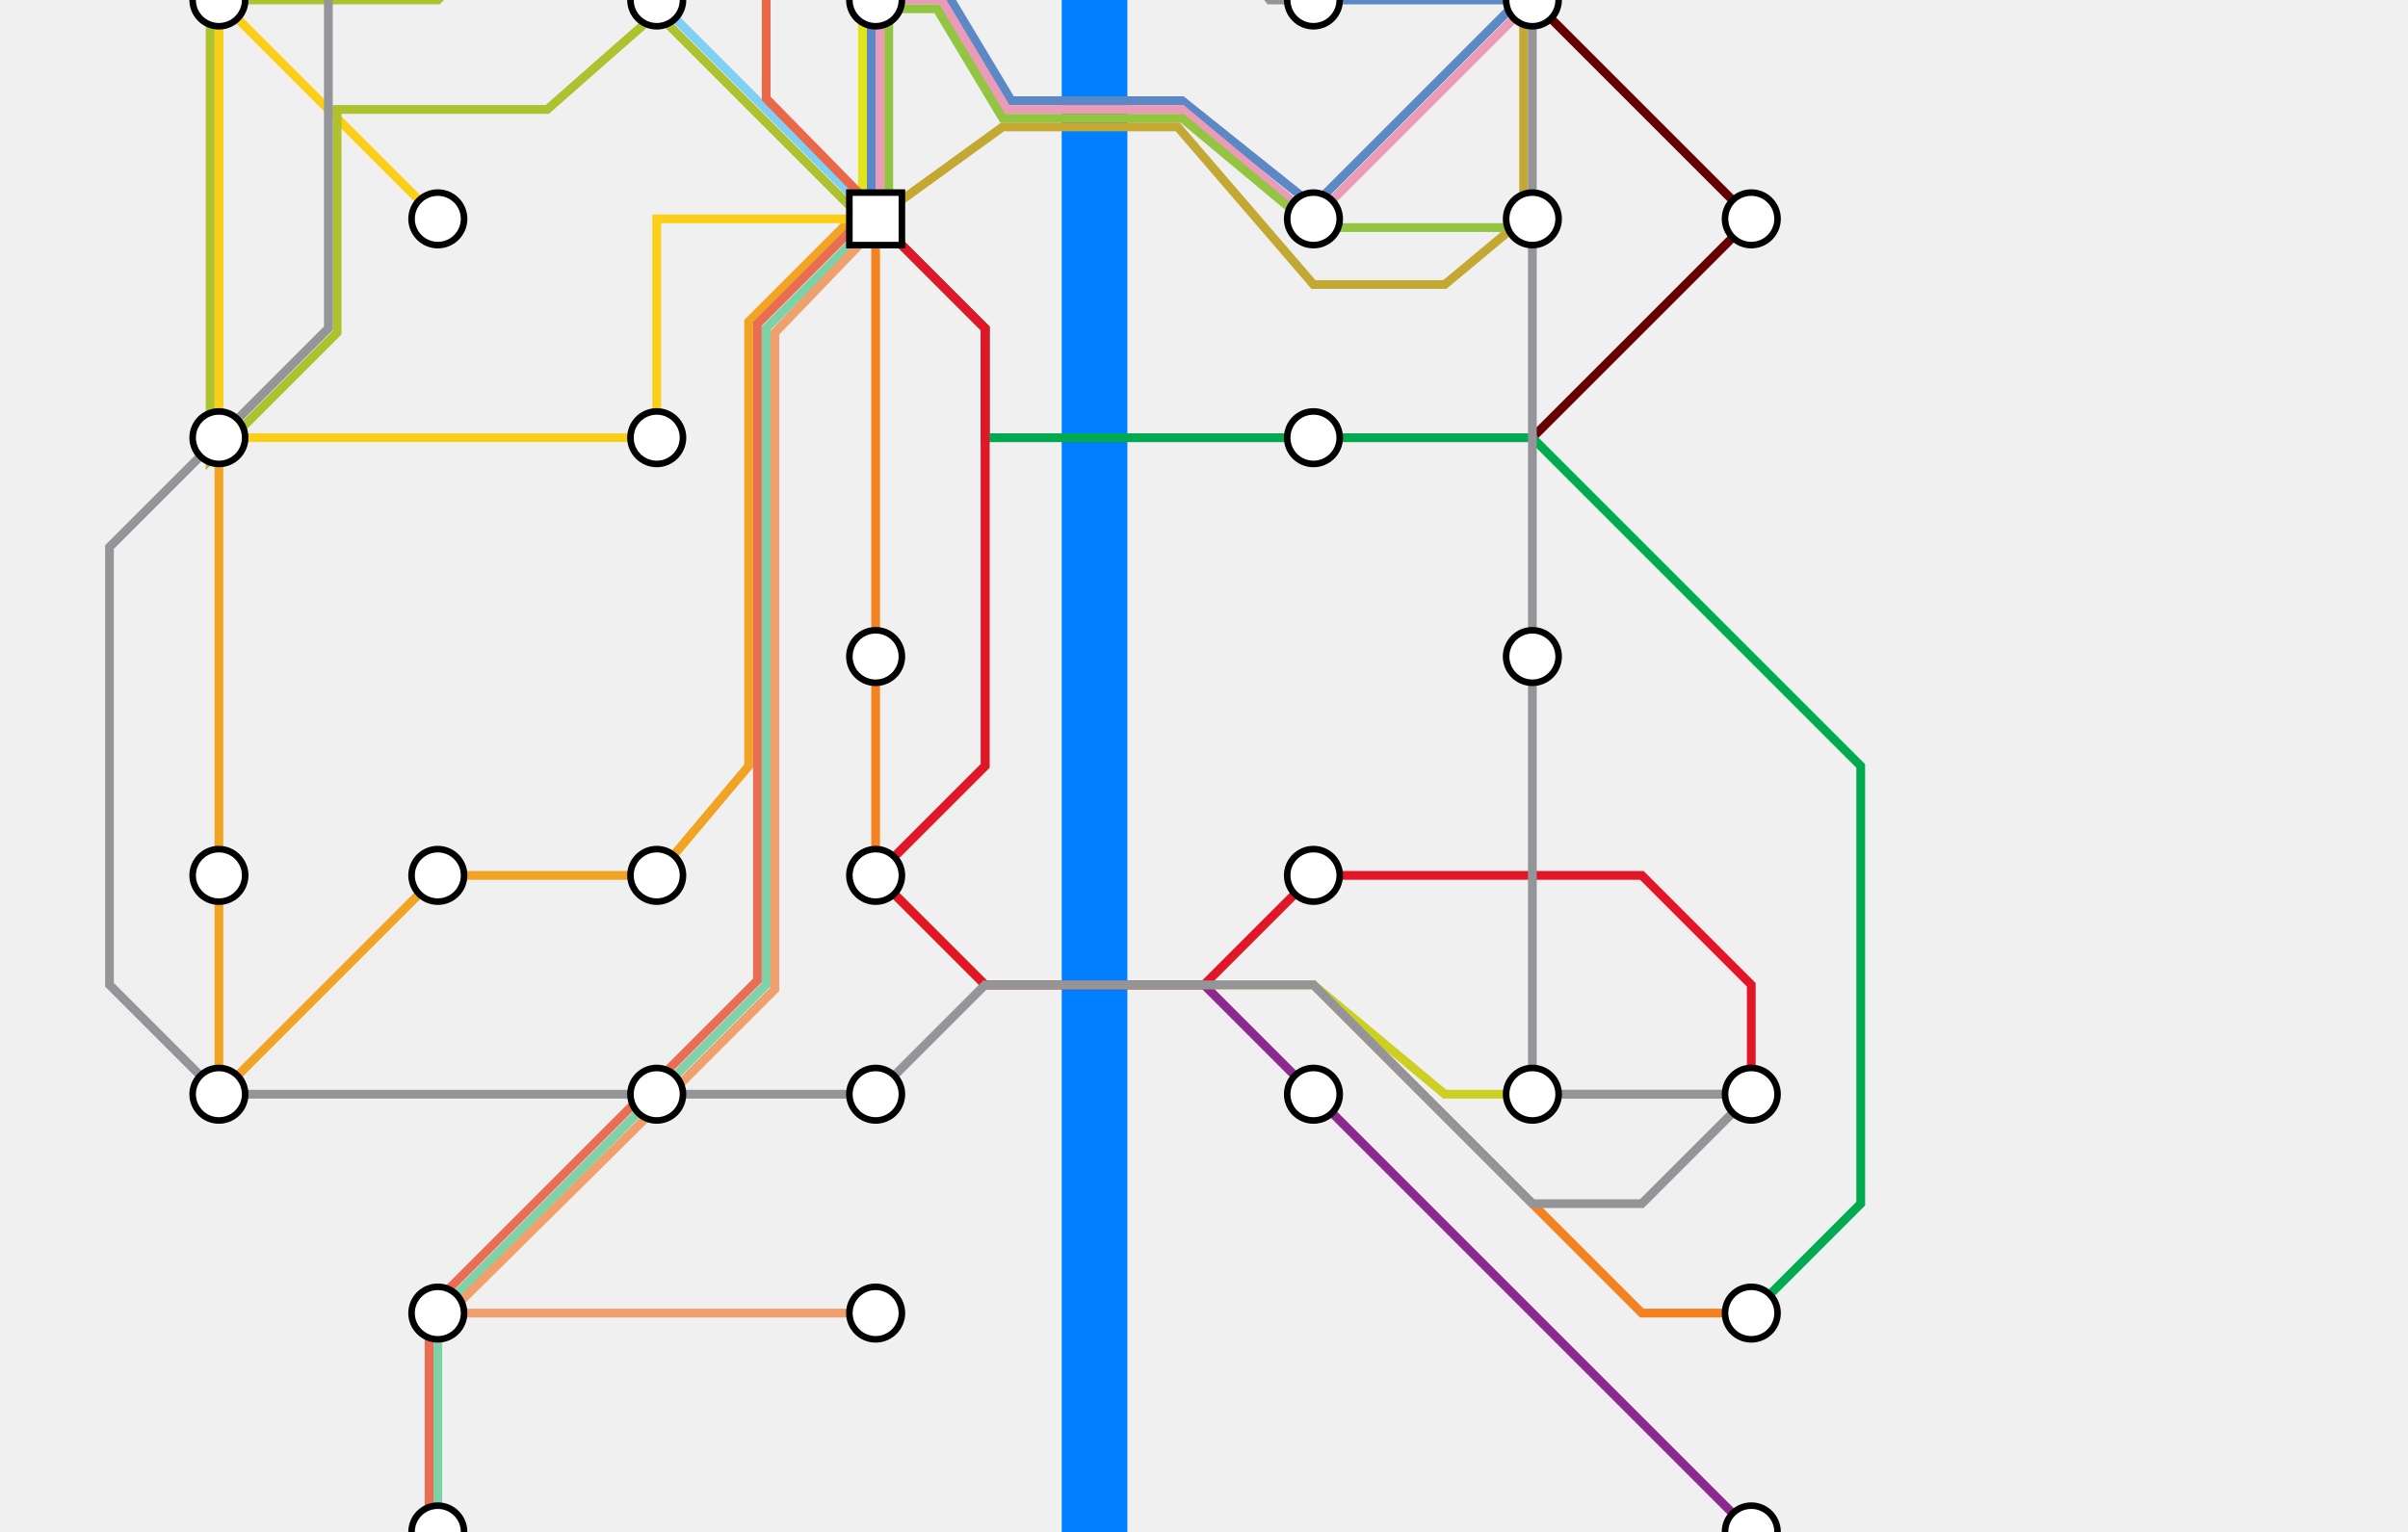
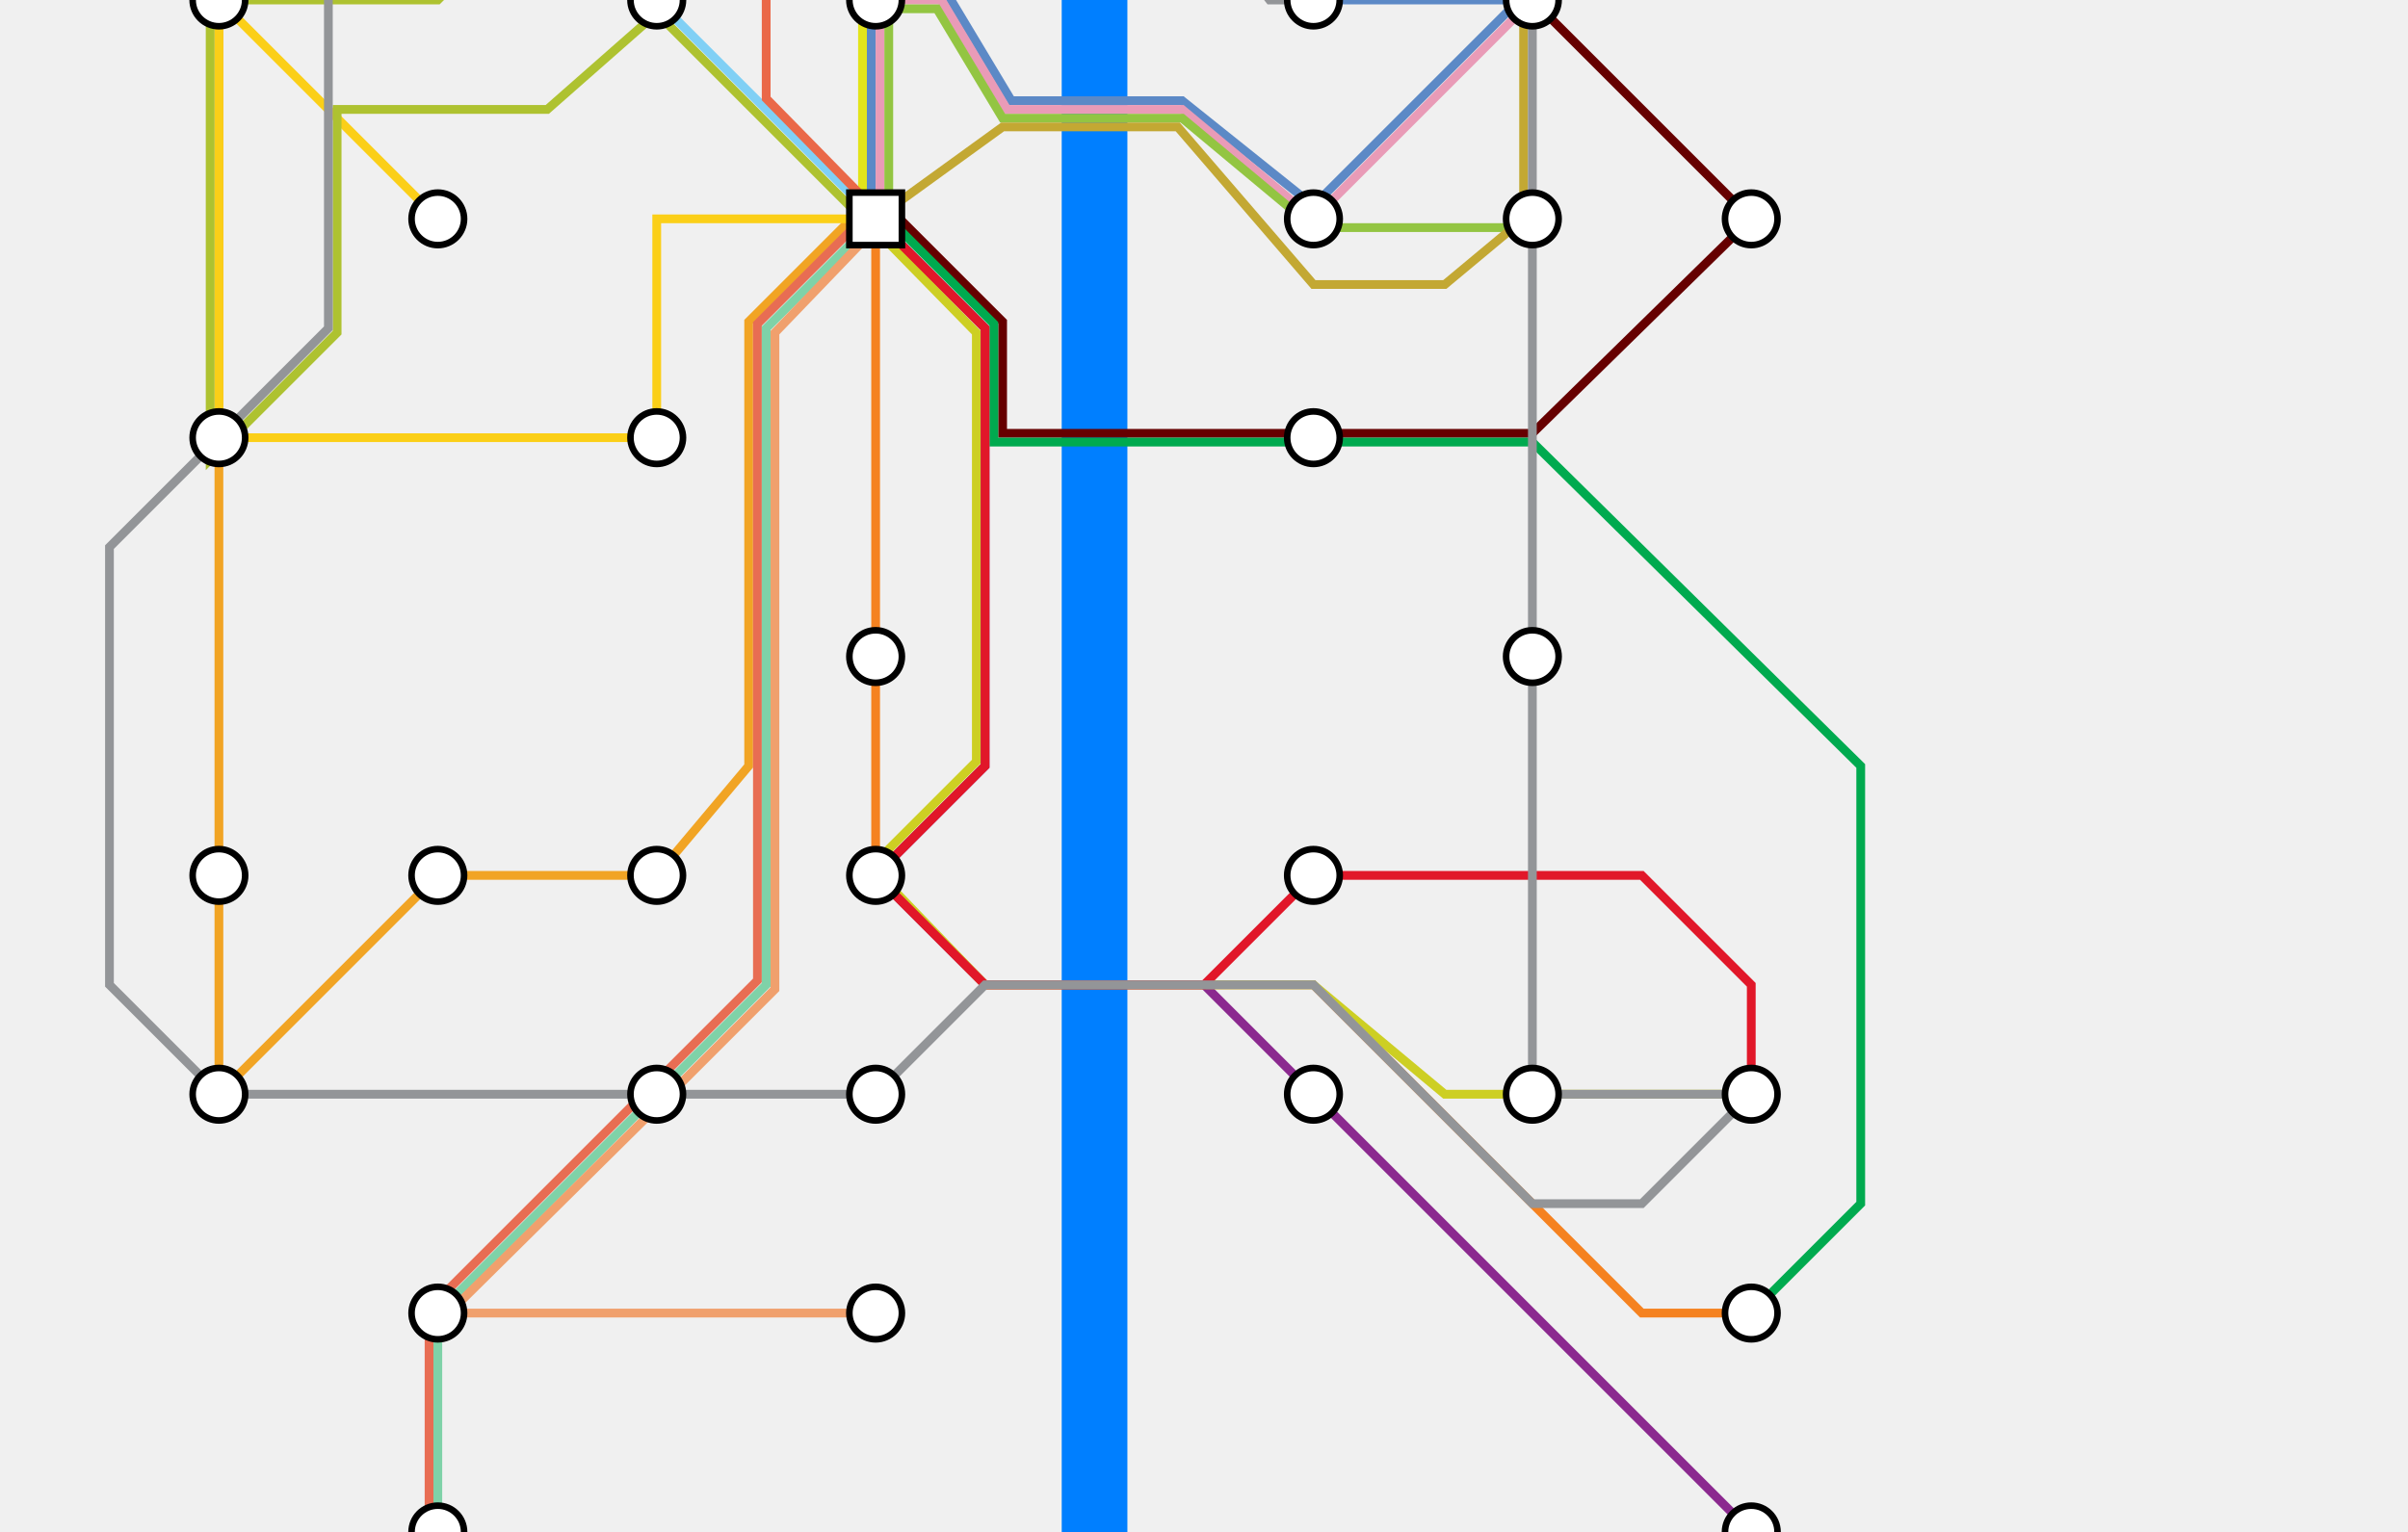
<svg xmlns="http://www.w3.org/2000/svg" xmlns:xlink="http://www.w3.org/1999/xlink" version="1.1" viewBox="0 200 1100 700">
  <symbol id="MajorBusStop">
    <g>
      <circle cx="15" cy="15" r="12" fill="white" stroke="black" stroke-width="3" />
    </g>
  </symbol>
  <symbol id="TransportCentre">
    <g>
      <rect x="3" y="3" width="24" height="24" fill="white" stroke="black" stroke-width="3" />
    </g>
  </symbol>
  <g id="BG">
    <rect id="river" x="485" y="0" height="1110" width="30" fill="#007FFF" />
  </g>
  <g id="routes" style="fill:none;stroke-width:4;">
    <path id="r01" style="stroke:#E2E41A;" d="M 394 300 L 394 100" title="Route #1" />
    <path id="r02" style="stroke:#F58220;" d="M 400 300 L 400 600 L 450 650 L 600 650 L 750 800 L 800 800" title="Route #2" />
    <path id="r03" style="stroke:#F1A424;" d="M 394 295 L 342 347 L 342 550 L 300 600 L 200 600 L 100 700 L 100 100" title="Route #3" />
    <path id="r04" style="stroke:#5C89C6;" d="M 398 300 L 398 196 L 432 196 L 462 246 L 540 246 L 600 294 L 694 200 L 600 200" title="Route #4" />
    <path id="r05" style="stroke:#E99BB7;" d="M 402 300 L 402 200 L 430 200 L 460 250 L 540 250 L 600 300 L 700 200" title="Route #5" />
    <path id="r06" style="stroke:#E86D53;" d="M 400 294 L 346 348 L 346 648 L 296 698 L 196 798 L 196 1000" title="Route #6" />
    <path id="r07" style="stroke:#7FD2A8;" d="M 400 300 L 350 350 L 350 650 L 300 700 L 200 800 L 200 1000" title="Route #7" />
    <path id="r08" style="stroke:#FBCF18;" d="M 400 300 L 300 300 L 300 400 L 100 400 L 100 200 L 200 300" title="Route #8" />
    <path id="r09" style="stroke:#AEC230;" d="M 400 306 L 300 206 L 250 250 L 154 250 L 154 352 L 96 410 L 96 200 L 200 200 L 300 100" title="Route #9" />
    <path id="r10" style="stroke:#8B298F;" d="M 400 300 L 450 350 L 450 550 L 400 600 L 450 650 L 550 650 L 600 700 L 800 900" title="Route #10" />
    <path id="r11" style="stroke:#93C542;" d="M 406 300 L 406 204 L 428 204 L 458 254 L 540 254 L 600 304 L 700 304" title="Route #11" />
    <path id="r12" style="stroke:#F0A06D;" d="M 404 300 L 354 352 L 354 652 L 304 702 L 205 800 L 400 800" title="Route #12" />
-     <path id="r13" style="stroke:#CDCF23;" d="M 400 300 L 450 350 L 450 550 L 400 600 L 450 650 L 600 650 L 660 700 L 700 700 L 800 700" title="Route #13" />
-     <path id="r14" style="stroke:#660000;" d="M 400 300 L 450 350 L 450 400 L 600 400 L 700 400 L 800 300 L 700 200" title="Route #14" />
-     <path id="r15" style="stroke:#00AA4F;" d="M 400 300 L 450 350 L 450 400 L 700 400 L 850 550 L 850 750 L 800 800" title="Route #15" />
+     <path id="r13" style="stroke:#CDCF23;" d="M 400 305 L 446 352 L 446 548 L 398 596 L 450 650 L 600 650 L 660 700 L 700 700 L 800 700" title="Route #13" />
+     <path id="r14" style="stroke:#660000;" d="M 405 294 L 458 347 L 458 398 L 600 398 L 700 398 L 800 300 L 700 200" title="Route #14" />
+     <path id="r15" style="stroke:#00AA4F;" d="M 404 298 L 454 348 L 454 402 L 700 402 L 850 550 L 850 750 L 800 800" title="Route #15" />
    <path id="r16" style="stroke:#C3A833;" d="M 400 300 L 458 258 L 538 258 L 600 330 L 660 330 L 696 300 L 696 100" title="Route #16" />
    <path id="r17" style="stroke:#E11729;" d="M 400 300 L 450 350 L 450 550 L 400 600 L 450 650 L 550 650 L 600 600 L 750 600 L 800 650 L 800 700" title="Route #17" />
    <path id="r18" style="stroke:#80D0F5;" d="M 400 300 L 300 200 L 300 100" title="Route #18" />
    <path id="rCE" style="stroke:#EA6848;" d="M 400 296 L 350 245 L 350 156 L 300 106" title="Route #CE" />
    <path id="rOrbiter" style="stroke:#939598;" d="M 200 100 L 300 100 L 350 150 L 540 150 L 580 200 L 600 200 L 700 100 L 700 700 L 800 700 L 750 750 L 700 750 L 600 650 L 450 650 L 400 700 L 100 700 L 50 650 L 50 450 L 150 350 L 150 150 L 200 100" title="Orbiter" />
  </g>
  <g id="stops">
    <use xlink:href="#MajorBusStop" x="85" y="85" />
    <use xlink:href="#MajorBusStop" x="185" y="85" />
    <use xlink:href="#MajorBusStop" x="285" y="85" />
    <use xlink:href="#MajorBusStop" x="385" y="85" />
    <use xlink:href="#MajorBusStop" x="685" y="85" />
    <use xlink:href="#MajorBusStop" x="85" y="185" />
    <use xlink:href="#MajorBusStop" x="285" y="185" />
    <use xlink:href="#MajorBusStop" x="385" y="185" />
    <use xlink:href="#MajorBusStop" x="585" y="185" />
    <use xlink:href="#MajorBusStop" x="685" y="185" />
    <use xlink:href="#MajorBusStop" x="185" y="285" />
    <use xlink:href="#TransportCentre" x="385" y="285" />
    <use xlink:href="#MajorBusStop" x="585" y="285" />
    <use xlink:href="#MajorBusStop" x="685" y="285" />
    <use xlink:href="#MajorBusStop" x="785" y="285" />
    <use xlink:href="#MajorBusStop" x="85" y="385" />
    <use xlink:href="#MajorBusStop" x="285" y="385" />
    <use xlink:href="#MajorBusStop" x="585" y="385" />
    <use xlink:href="#MajorBusStop" x="385" y="485" />
    <use xlink:href="#MajorBusStop" x="685" y="485" />
    <use xlink:href="#MajorBusStop" x="85" y="585" />
    <use xlink:href="#MajorBusStop" x="185" y="585" />
    <use xlink:href="#MajorBusStop" x="285" y="585" />
    <use xlink:href="#MajorBusStop" x="385" y="585" />
    <use xlink:href="#MajorBusStop" x="585" y="585" />
    <use xlink:href="#MajorBusStop" x="85" y="685" />
    <use xlink:href="#MajorBusStop" x="285" y="685" />
    <use xlink:href="#MajorBusStop" x="385" y="685" />
    <use xlink:href="#MajorBusStop" x="585" y="685" />
    <use xlink:href="#MajorBusStop" x="685" y="685" />
    <use xlink:href="#MajorBusStop" x="785" y="685" />
    <use xlink:href="#MajorBusStop" x="185" y="785" />
    <use xlink:href="#MajorBusStop" x="385" y="785" />
    <use xlink:href="#MajorBusStop" x="785" y="785" />
    <use xlink:href="#MajorBusStop" x="185" y="885" />
    <use xlink:href="#MajorBusStop" x="785" y="885" />
    <use xlink:href="#MajorBusStop" x="185" y="985" />
  </g>
</svg>
